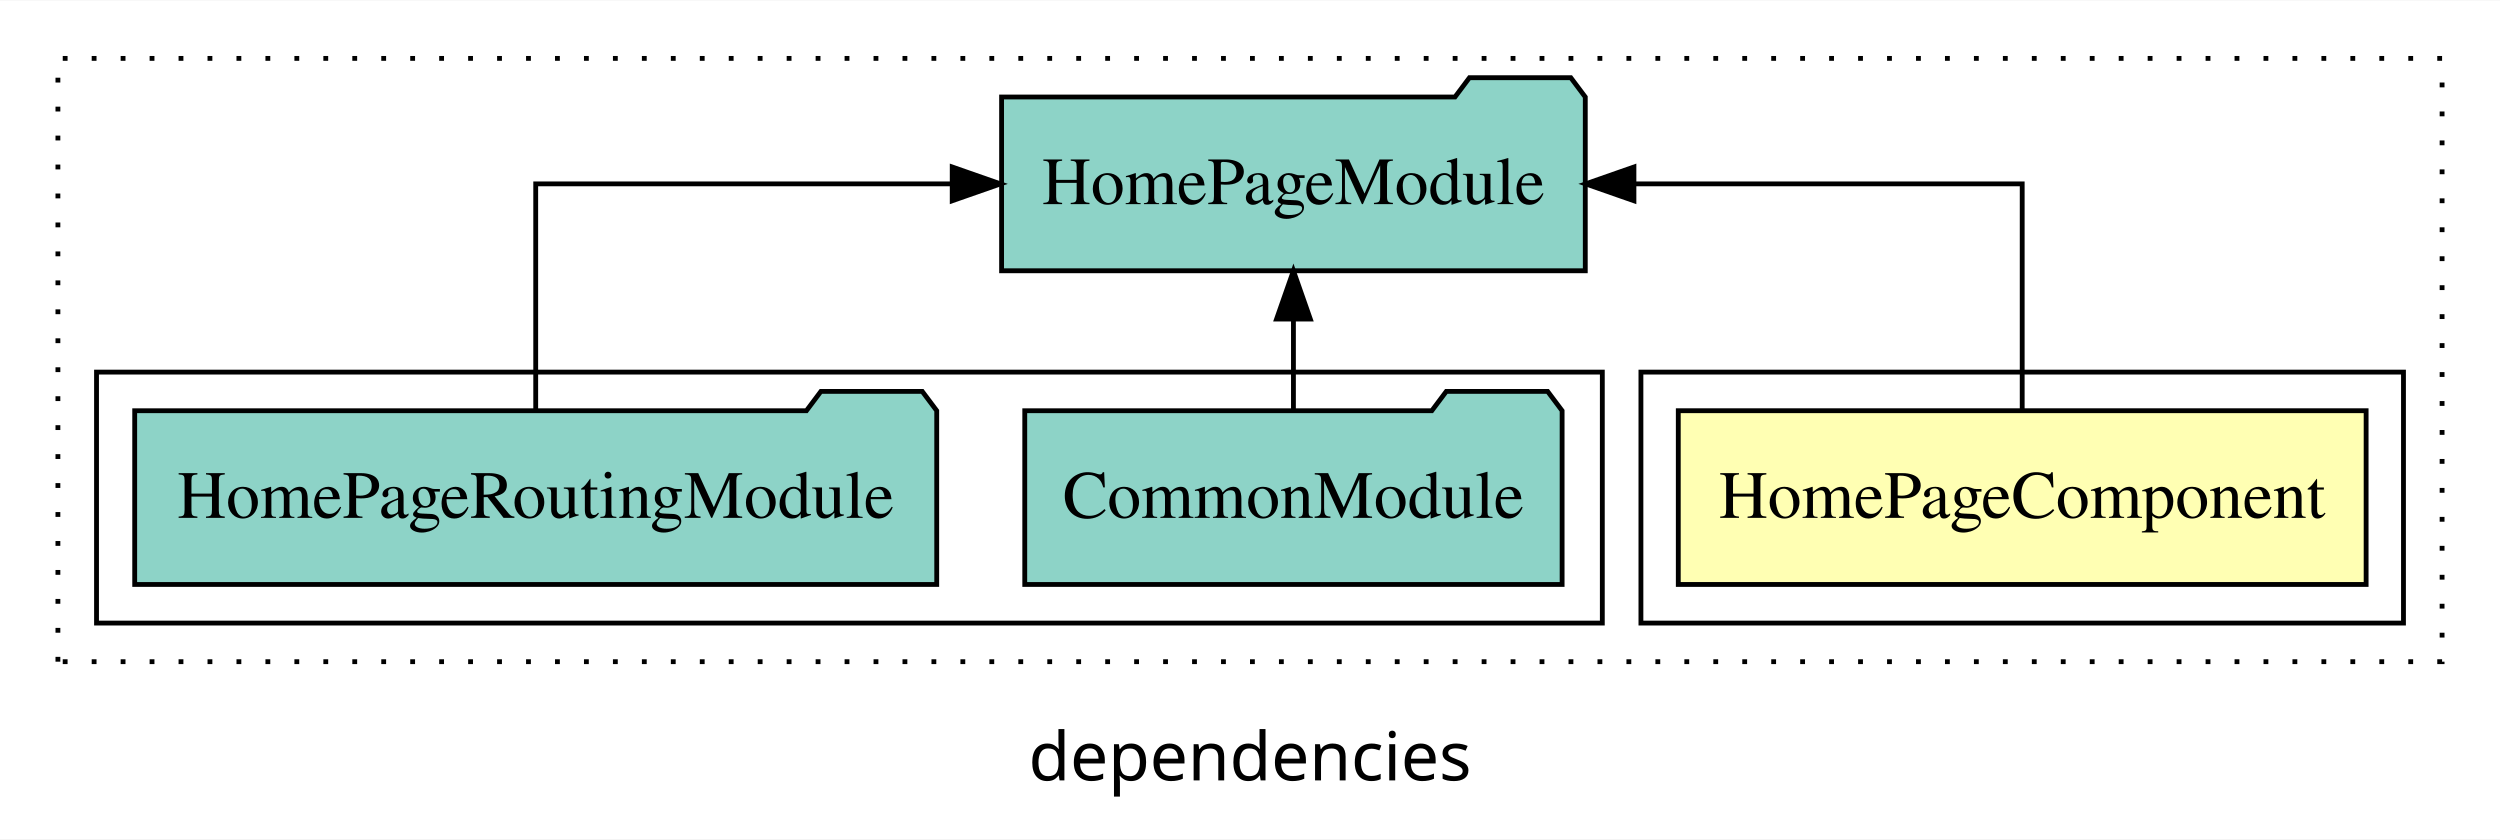
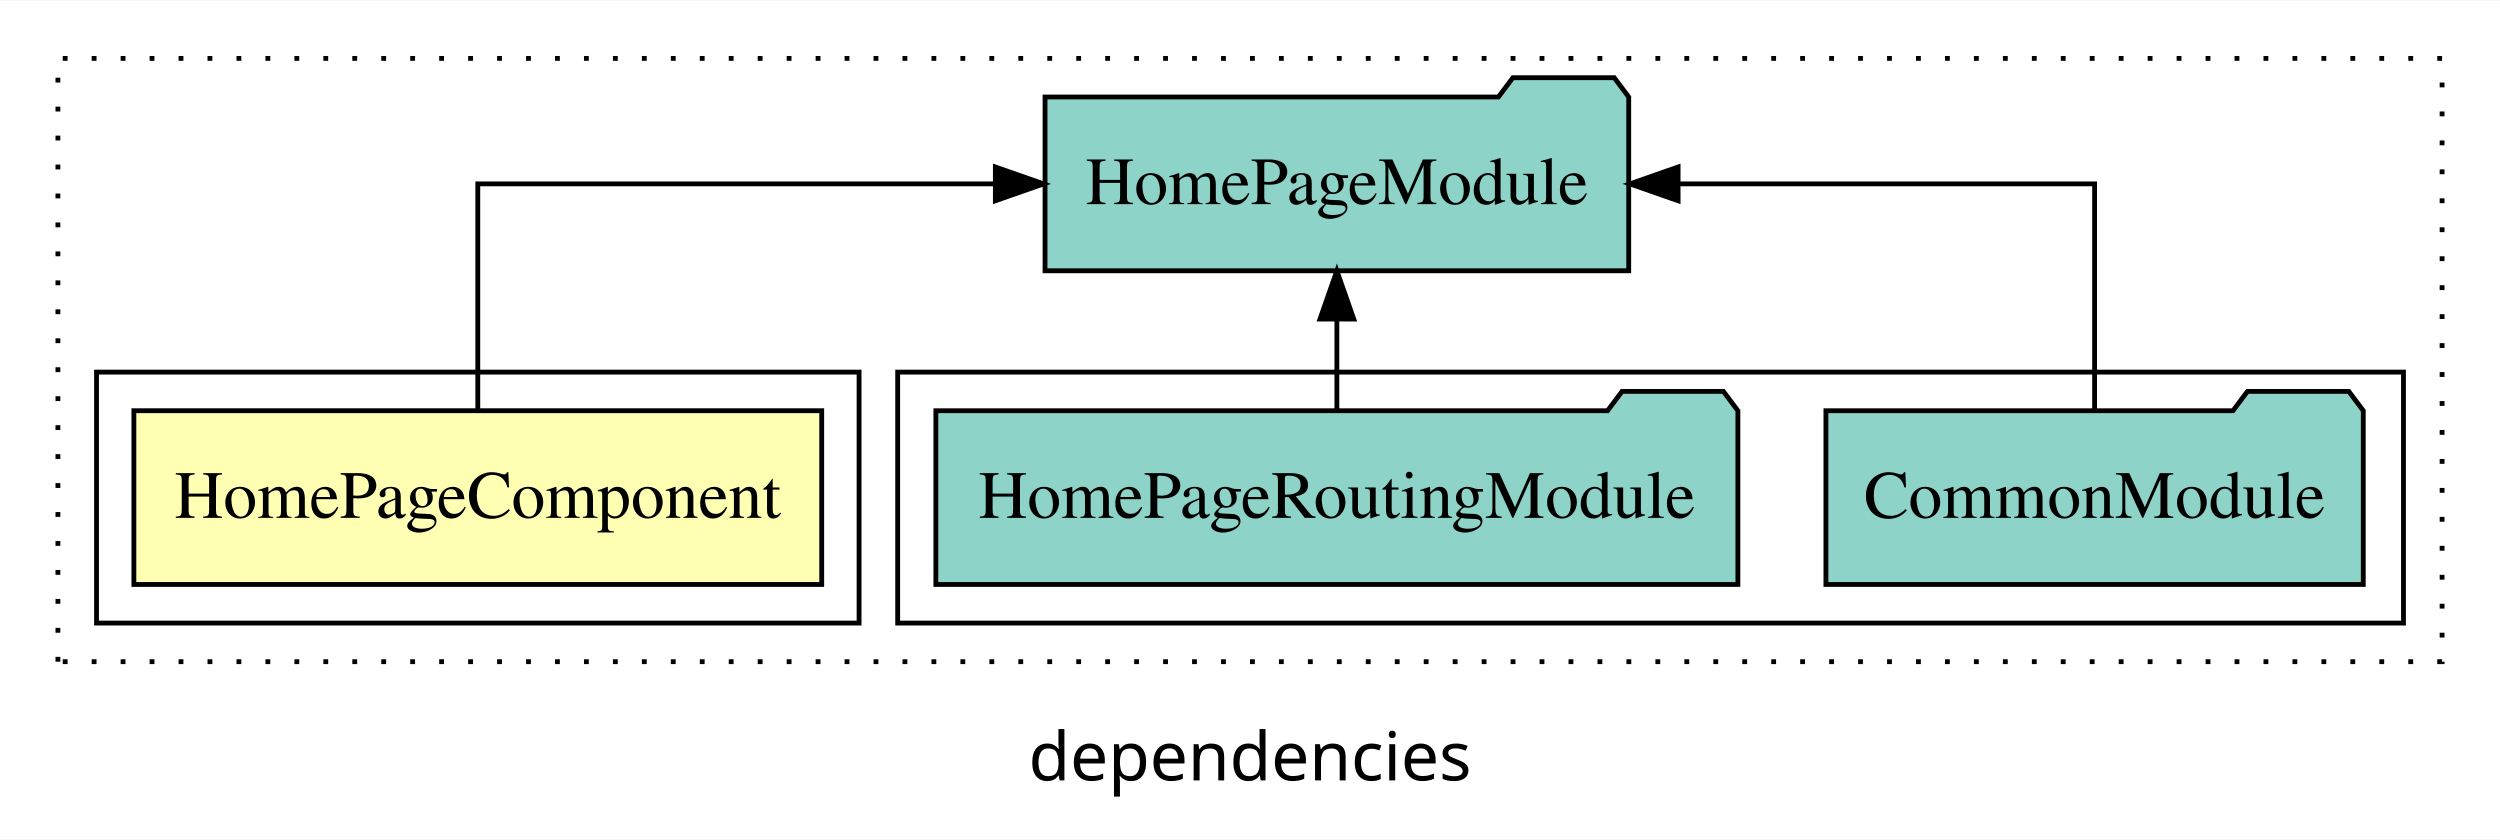
<svg xmlns="http://www.w3.org/2000/svg" width="518pt" height="174pt" viewBox="0.00 0.00 518.00 173.80">
  <g id="graph0" class="graph" transform="scale(1 1) rotate(0) translate(4 169.8)">
    <polygon fill="white" stroke="transparent" points="-4,4 -4,-169.8 514,-169.8 514,4 -4,4" />
    <text text-anchor="middle" x="255" y="-8.2" font-family="sans-serif" font-size="14.00">dependencies</text>
    <g id="clust1" class="cluster">
      <polygon fill="none" stroke="black" stroke-dasharray="1,5" points="8,-32.8 8,-157.8 502,-157.8 502,-32.8 8,-32.8" />
    </g>
+     <g id="clust4" class="cluster">
+       <polygon fill="none" stroke="black" points="182,-40.8 182,-92.8 494,-92.8 494,-40.8 182,-40.8" />
+     </g>
    <g id="clust2" class="cluster">
-       <polygon fill="none" stroke="black" points="336,-40.8 336,-92.8 494,-92.8 494,-40.8 336,-40.8" />
-     </g>
-     <g id="clust4" class="cluster">
-       <polygon fill="none" stroke="black" points="16,-40.8 16,-92.8 328,-92.8 328,-40.8 16,-40.8" />
+       <polygon fill="none" stroke="black" points="16,-40.8 16,-92.8 174,-92.8 174,-40.8 16,-40.8" />
    </g>
    <g id="node1" class="node">
-       <polygon fill="#ffffb3" stroke="black" points="486.26,-84.8 343.74,-84.8 343.74,-48.8 486.26,-48.8 486.26,-84.8" />
-       <text text-anchor="middle" x="415" y="-62.6" font-family="Times,serif" font-size="14.00">HomePageComponent</text>
+       <polygon fill="#ffffb3" stroke="black" points="166.26,-84.8 23.74,-84.8 23.74,-48.8 166.26,-48.8 166.26,-84.8" />
+       <text text-anchor="middle" x="95" y="-62.6" font-family="Times,serif" font-size="14.00">HomePageComponent</text>
    </g>
    <g id="node2" class="node">
-       <polygon fill="#8dd3c7" stroke="black" points="324.47,-149.8 321.47,-153.8 300.47,-153.8 297.47,-149.8 203.53,-149.8 203.53,-113.8 324.47,-113.8 324.47,-149.8" />
-       <text text-anchor="middle" x="264" y="-127.6" font-family="Times,serif" font-size="14.00">HomePageModule</text>
+       <polygon fill="#8dd3c7" stroke="black" points="333.47,-149.8 330.47,-153.8 309.47,-153.8 306.47,-149.8 212.53,-149.8 212.53,-113.8 333.47,-113.8 333.47,-149.8" />
+       <text text-anchor="middle" x="273" y="-127.6" font-family="Times,serif" font-size="14.00">HomePageModule</text>
    </g>
    <g id="edge1" class="edge">
-       <path fill="none" stroke="black" d="M415,-84.91C415,-104.14 415,-131.8 415,-131.8 415,-131.8 334.55,-131.8 334.55,-131.8" />
-       <polygon fill="black" stroke="black" points="334.55,-128.3 324.55,-131.8 334.55,-135.3 334.55,-128.3" />
+       <path fill="none" stroke="black" d="M95,-84.91C95,-104.14 95,-131.8 95,-131.8 95,-131.8 202.24,-131.8 202.24,-131.8" />
+       <polygon fill="black" stroke="black" points="202.24,-135.3 212.24,-131.8 202.24,-128.3 202.24,-135.3" />
    </g>
    <g id="node3" class="node">
-       <polygon fill="#8dd3c7" stroke="black" points="319.67,-84.8 316.67,-88.8 295.67,-88.8 292.67,-84.8 208.33,-84.8 208.33,-48.8 319.67,-48.8 319.67,-84.8" />
-       <text text-anchor="middle" x="264" y="-62.6" font-family="Times,serif" font-size="14.00">CommonModule</text>
+       <polygon fill="#8dd3c7" stroke="black" points="485.67,-84.8 482.67,-88.8 461.67,-88.8 458.67,-84.8 374.33,-84.8 374.33,-48.8 485.67,-48.8 485.67,-84.8" />
+       <text text-anchor="middle" x="430" y="-62.6" font-family="Times,serif" font-size="14.00">CommonModule</text>
    </g>
    <g id="edge2" class="edge">
-       <path fill="none" stroke="black" d="M264,-84.91C264,-84.91 264,-103.79 264,-103.79" />
-       <polygon fill="black" stroke="black" points="260.5,-103.79 264,-113.79 267.5,-103.79 260.5,-103.79" />
+       <path fill="none" stroke="black" d="M430,-84.91C430,-104.14 430,-131.8 430,-131.8 430,-131.8 343.7,-131.8 343.7,-131.8" />
+       <polygon fill="black" stroke="black" points="343.7,-128.3 333.7,-131.8 343.7,-135.3 343.7,-128.3" />
    </g>
    <g id="node4" class="node">
-       <polygon fill="#8dd3c7" stroke="black" points="190.09,-84.8 187.09,-88.8 166.09,-88.8 163.09,-84.8 23.91,-84.8 23.91,-48.8 190.09,-48.8 190.09,-84.8" />
-       <text text-anchor="middle" x="107" y="-62.6" font-family="Times,serif" font-size="14.00">HomePageRoutingModule</text>
+       <polygon fill="#8dd3c7" stroke="black" points="356.09,-84.8 353.09,-88.8 332.09,-88.8 329.09,-84.8 189.91,-84.8 189.91,-48.8 356.09,-48.8 356.09,-84.8" />
+       <text text-anchor="middle" x="273" y="-62.6" font-family="Times,serif" font-size="14.00">HomePageRoutingModule</text>
    </g>
    <g id="edge3" class="edge">
-       <path fill="none" stroke="black" d="M107,-84.91C107,-104.14 107,-131.8 107,-131.8 107,-131.8 193.3,-131.8 193.3,-131.8" />
-       <polygon fill="black" stroke="black" points="193.3,-135.3 203.3,-131.8 193.3,-128.3 193.3,-135.3" />
+       <path fill="none" stroke="black" d="M273,-84.91C273,-84.91 273,-103.79 273,-103.79" />
+       <polygon fill="black" stroke="black" points="269.5,-103.79 273,-113.79 276.5,-103.79 269.5,-103.79" />
    </g>
  </g>
</svg>
